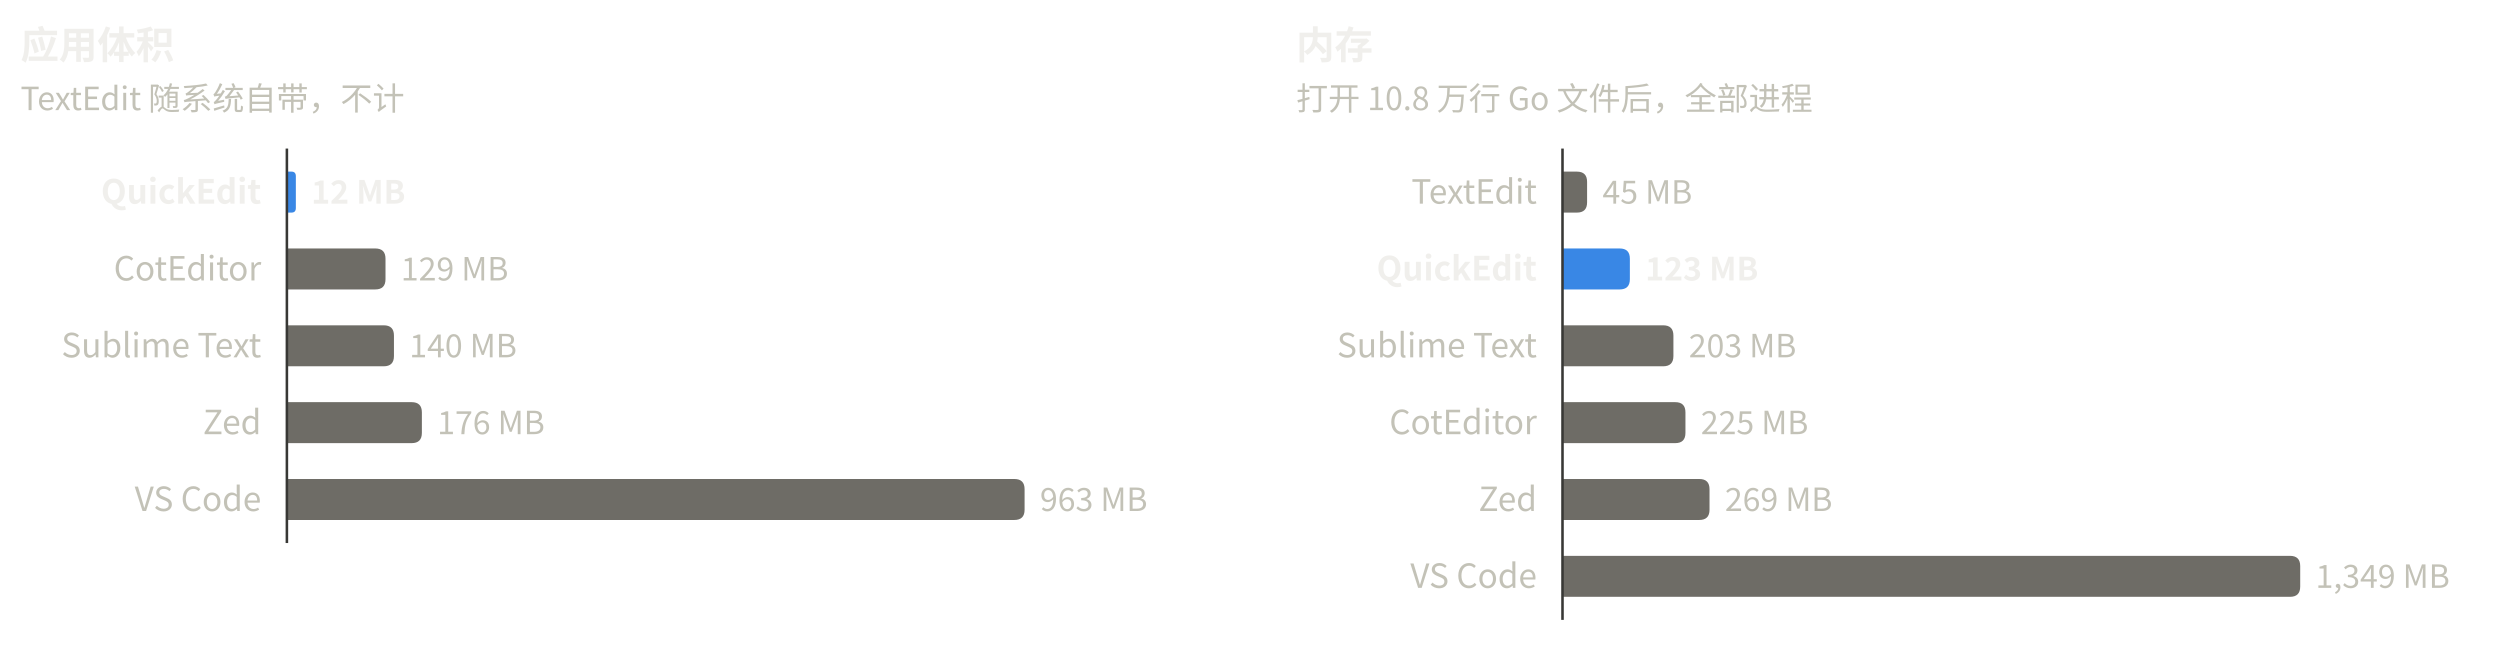
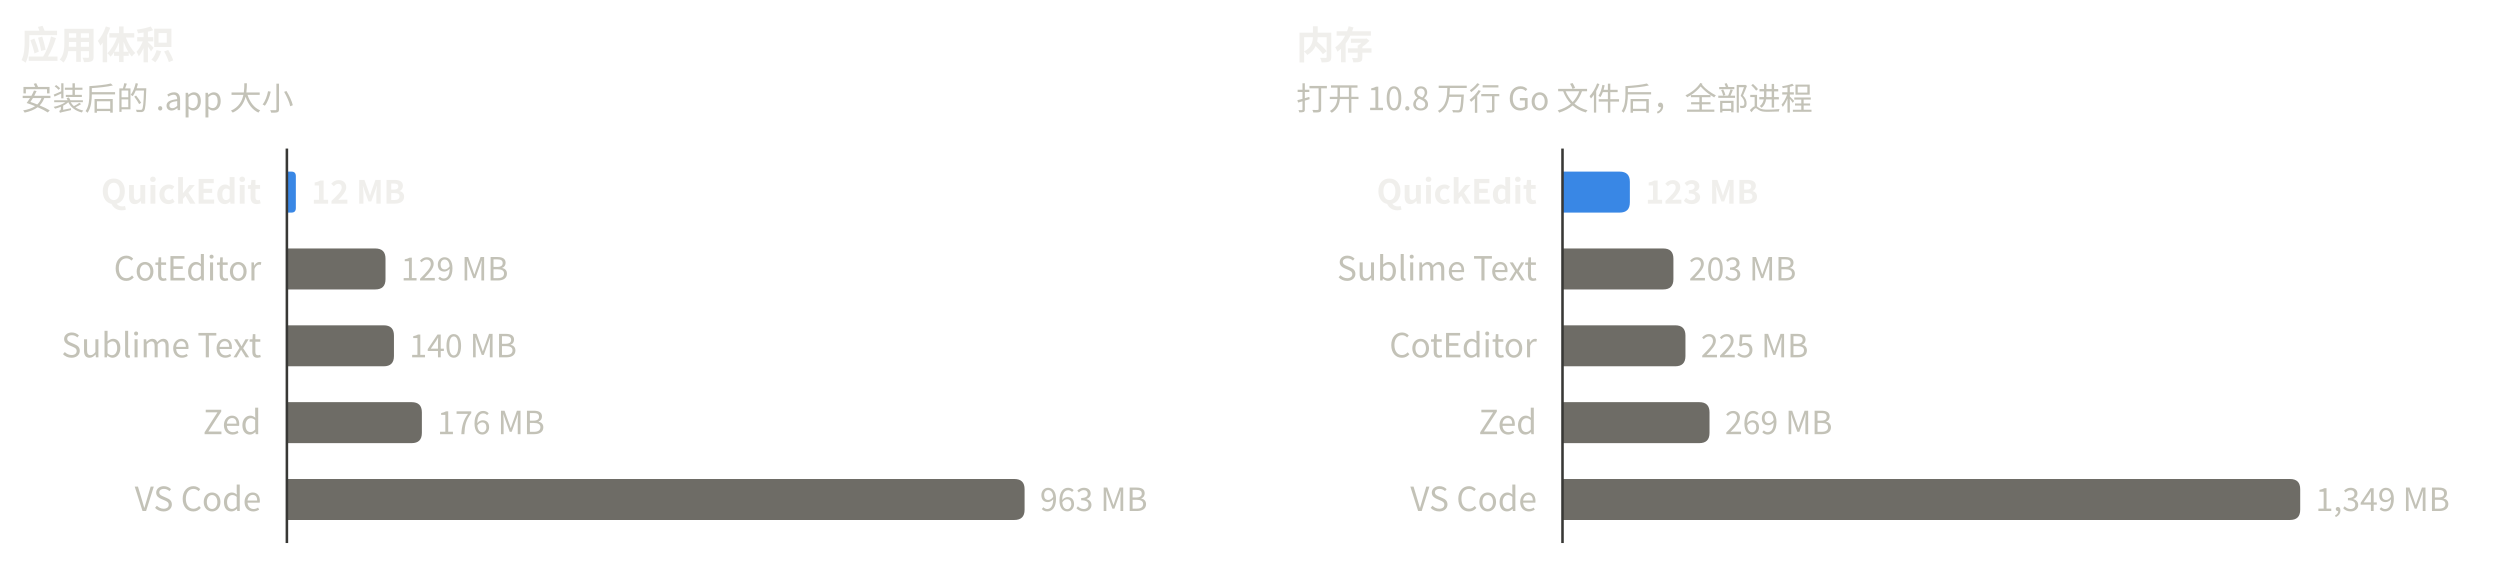
- <svg xmlns="http://www.w3.org/2000/svg" width="976" height="256" viewBox="-8 -8 976 256" role="img" aria-label="各编辑器的应用体积和内存" font-family="-apple-system, BlinkMacSystemFont, &quot;Segoe UI&quot;, &quot;PingFang SC&quot;, &quot;Hiragino Sans GB&quot;, &quot;Noto Sans CJK SC&quot;, &quot;Microsoft YaHei&quot;, sans-serif">
+ <svg xmlns="http://www.w3.org/2000/svg" width="976" height="226" viewBox="-8 -8 976 226" role="img" aria-label="各编辑器的应用体积和内存" font-family="-apple-system, BlinkMacSystemFont, &quot;Segoe UI&quot;, &quot;PingFang SC&quot;, &quot;Hiragino Sans GB&quot;, &quot;Noto Sans CJK SC&quot;, &quot;Microsoft YaHei&quot;, sans-serif">
  <text x="0.0" y="15.0" font-size="15" font-weight="600" fill="#f0efec" text-anchor="start" style="">应用体积</text>
-   <text x="0.0" y="35.0" font-size="12.5" font-weight="400" fill="#c3c2b7" text-anchor="start" style="">TextEdit 随系统自带，不计</text>
+   <text x="0.0" y="35.0" font-size="12.5" font-weight="400" fill="#c3c2b7" text-anchor="start" style="">安装后的 .app 大小</text>
  <text x="94.0" y="71.5" font-size="13" font-weight="600" fill="#f0efec" text-anchor="end" style="">QuickEdit</text>
  <path d="M104.0,59.0 H105.8 Q107.5,59.0 107.5,60.8 V73.2 Q107.5,75.0 105.8,75.0 H104.0 Z" fill="#3987e5" />
  <text x="113.5" y="71.5" font-size="12.5" font-weight="600" fill="#f0efec" text-anchor="start" style="font-variant-numeric: tabular-nums;">12 MB</text>
  <text x="94.0" y="101.5" font-size="13" font-weight="400" fill="#c3c2b7" text-anchor="end" style="">CotEditor</text>
  <path d="M104.0,89.0 H138.5 Q142.5,89.0 142.5,93.0 V101.0 Q142.5,105.0 138.5,105.0 H104.0 Z" fill="#6e6c66" />
  <text x="148.5" y="101.5" font-size="12.5" font-weight="400" fill="#c3c2b7" text-anchor="start" style="font-variant-numeric: tabular-nums;">129 MB</text>
  <text x="94.0" y="131.5" font-size="13" font-weight="400" fill="#c3c2b7" text-anchor="end" style="">Sublime Text</text>
  <path d="M104.0,119.0 H141.8 Q145.8,119.0 145.8,123.0 V131.0 Q145.8,135.0 141.8,135.0 H104.0 Z" fill="#6e6c66" />
  <text x="151.8" y="131.5" font-size="12.5" font-weight="400" fill="#c3c2b7" text-anchor="start" style="font-variant-numeric: tabular-nums;">140 MB</text>
  <text x="94.0" y="161.5" font-size="13" font-weight="400" fill="#c3c2b7" text-anchor="end" style="">Zed</text>
  <path d="M104.0,149.0 H152.7 Q156.7,149.0 156.7,153.0 V161.0 Q156.7,165.0 152.7,165.0 H104.0 Z" fill="#6e6c66" />
  <text x="162.7" y="161.5" font-size="12.5" font-weight="400" fill="#c3c2b7" text-anchor="start" style="font-variant-numeric: tabular-nums;">176 MB</text>
  <text x="94.0" y="191.5" font-size="13" font-weight="400" fill="#c3c2b7" text-anchor="end" style="">VS Code</text>
  <path d="M104.0,179.0 H388.0 Q392.0,179.0 392.0,183.0 V191.0 Q392.0,195.0 388.0,195.0 H104.0 Z" fill="#6e6c66" />
  <text x="398.0" y="191.5" font-size="12.5" font-weight="400" fill="#c3c2b7" text-anchor="start" style="font-variant-numeric: tabular-nums;">963 MB</text>
  <line x1="104" y1="50" x2="104" y2="204" stroke="#383835" stroke-width="1" />
  <text x="498.0" y="15.0" font-size="15" font-weight="600" fill="#f0efec" text-anchor="start" style="">内存</text>
  <text x="498.0" y="35.0" font-size="12.5" font-weight="400" fill="#c3c2b7" text-anchor="start" style="">打开 10.8 万行 Go 文件后，全部进程</text>
-   <text x="592.0" y="71.5" font-size="13" font-weight="400" fill="#c3c2b7" text-anchor="end" style="">TextEdit</text>
-   <path d="M602.0,59.0 H607.6 Q611.6,59.0 611.6,63.0 V71.0 Q611.6,75.0 607.6,75.0 H602.0 Z" fill="#6e6c66" />
-   <text x="617.6" y="71.5" font-size="12.5" font-weight="400" fill="#c3c2b7" text-anchor="start" style="font-variant-numeric: tabular-nums;">45 MB</text>
-   <text x="592.0" y="101.5" font-size="13" font-weight="600" fill="#f0efec" text-anchor="end" style="">QuickEdit</text>
-   <path d="M602.0,89.0 H624.3 Q628.3,89.0 628.3,93.0 V101.0 Q628.3,105.0 624.3,105.0 H602.0 Z" fill="#3987e5" />
-   <text x="634.3" y="101.5" font-size="12.5" font-weight="600" fill="#f0efec" text-anchor="start" style="font-variant-numeric: tabular-nums;">123 MB</text>
-   <text x="592.0" y="131.5" font-size="13" font-weight="400" fill="#c3c2b7" text-anchor="end" style="">Sublime Text</text>
-   <path d="M602.0,119.0 H641.3 Q645.3,119.0 645.3,123.0 V131.0 Q645.3,135.0 641.3,135.0 H602.0 Z" fill="#6e6c66" />
-   <text x="651.3" y="131.5" font-size="12.5" font-weight="400" fill="#c3c2b7" text-anchor="start" style="font-variant-numeric: tabular-nums;">203 MB</text>
-   <text x="592.0" y="161.5" font-size="13" font-weight="400" fill="#c3c2b7" text-anchor="end" style="">CotEditor</text>
-   <path d="M602.0,149.0 H646.0 Q650.0,149.0 650.0,153.0 V161.0 Q650.0,165.0 646.0,165.0 H602.0 Z" fill="#6e6c66" />
-   <text x="656.0" y="161.5" font-size="12.5" font-weight="400" fill="#c3c2b7" text-anchor="start" style="font-variant-numeric: tabular-nums;">225 MB</text>
-   <text x="592.0" y="191.5" font-size="13" font-weight="400" fill="#c3c2b7" text-anchor="end" style="">Zed</text>
-   <path d="M602.0,179.0 H655.4 Q659.4,179.0 659.4,183.0 V191.0 Q659.4,195.0 655.4,195.0 H602.0 Z" fill="#6e6c66" />
-   <text x="665.4" y="191.5" font-size="12.5" font-weight="400" fill="#c3c2b7" text-anchor="start" style="font-variant-numeric: tabular-nums;">269 MB</text>
-   <text x="592.0" y="221.5" font-size="13" font-weight="400" fill="#c3c2b7" text-anchor="end" style="">VS Code</text>
-   <path d="M602.0,209.0 H886.0 Q890.0,209.0 890.0,213.0 V221.0 Q890.0,225.0 886.0,225.0 H602.0 Z" fill="#6e6c66" />
-   <text x="896.0" y="221.5" font-size="12.5" font-weight="400" fill="#c3c2b7" text-anchor="start" style="font-variant-numeric: tabular-nums;">1,349 MB</text>
-   <line x1="602.0" y1="50" x2="602.0" y2="234" stroke="#383835" stroke-width="1" />
+   <text x="592.0" y="71.5" font-size="13" font-weight="600" fill="#f0efec" text-anchor="end" style="">QuickEdit</text>
+   <path d="M602.0,59.0 H624.3 Q628.3,59.0 628.3,63.0 V71.0 Q628.3,75.0 624.3,75.0 H602.0 Z" fill="#3987e5" />
+   <text x="634.3" y="71.5" font-size="12.5" font-weight="600" fill="#f0efec" text-anchor="start" style="font-variant-numeric: tabular-nums;">123 MB</text>
+   <text x="592.0" y="101.5" font-size="13" font-weight="400" fill="#c3c2b7" text-anchor="end" style="">Sublime Text</text>
+   <path d="M602.0,89.0 H641.3 Q645.3,89.0 645.3,93.0 V101.0 Q645.3,105.0 641.3,105.0 H602.0 Z" fill="#6e6c66" />
+   <text x="651.3" y="101.5" font-size="12.5" font-weight="400" fill="#c3c2b7" text-anchor="start" style="font-variant-numeric: tabular-nums;">203 MB</text>
+   <text x="592.0" y="131.5" font-size="13" font-weight="400" fill="#c3c2b7" text-anchor="end" style="">CotEditor</text>
+   <path d="M602.0,119.0 H646.0 Q650.0,119.0 650.0,123.0 V131.0 Q650.0,135.0 646.0,135.0 H602.0 Z" fill="#6e6c66" />
+   <text x="656.0" y="131.5" font-size="12.5" font-weight="400" fill="#c3c2b7" text-anchor="start" style="font-variant-numeric: tabular-nums;">225 MB</text>
+   <text x="592.0" y="161.5" font-size="13" font-weight="400" fill="#c3c2b7" text-anchor="end" style="">Zed</text>
+   <path d="M602.0,149.0 H655.4 Q659.4,149.0 659.4,153.0 V161.0 Q659.4,165.0 655.4,165.0 H602.0 Z" fill="#6e6c66" />
+   <text x="665.4" y="161.5" font-size="12.5" font-weight="400" fill="#c3c2b7" text-anchor="start" style="font-variant-numeric: tabular-nums;">269 MB</text>
+   <text x="592.0" y="191.5" font-size="13" font-weight="400" fill="#c3c2b7" text-anchor="end" style="">VS Code</text>
+   <path d="M602.0,179.0 H886.0 Q890.0,179.0 890.0,183.0 V191.0 Q890.0,195.0 886.0,195.0 H602.0 Z" fill="#6e6c66" />
+   <text x="896.0" y="191.5" font-size="12.5" font-weight="400" fill="#c3c2b7" text-anchor="start" style="font-variant-numeric: tabular-nums;">1,349 MB</text>
+   <line x1="602.0" y1="50" x2="602.0" y2="204" stroke="#383835" stroke-width="1" />
</svg>
